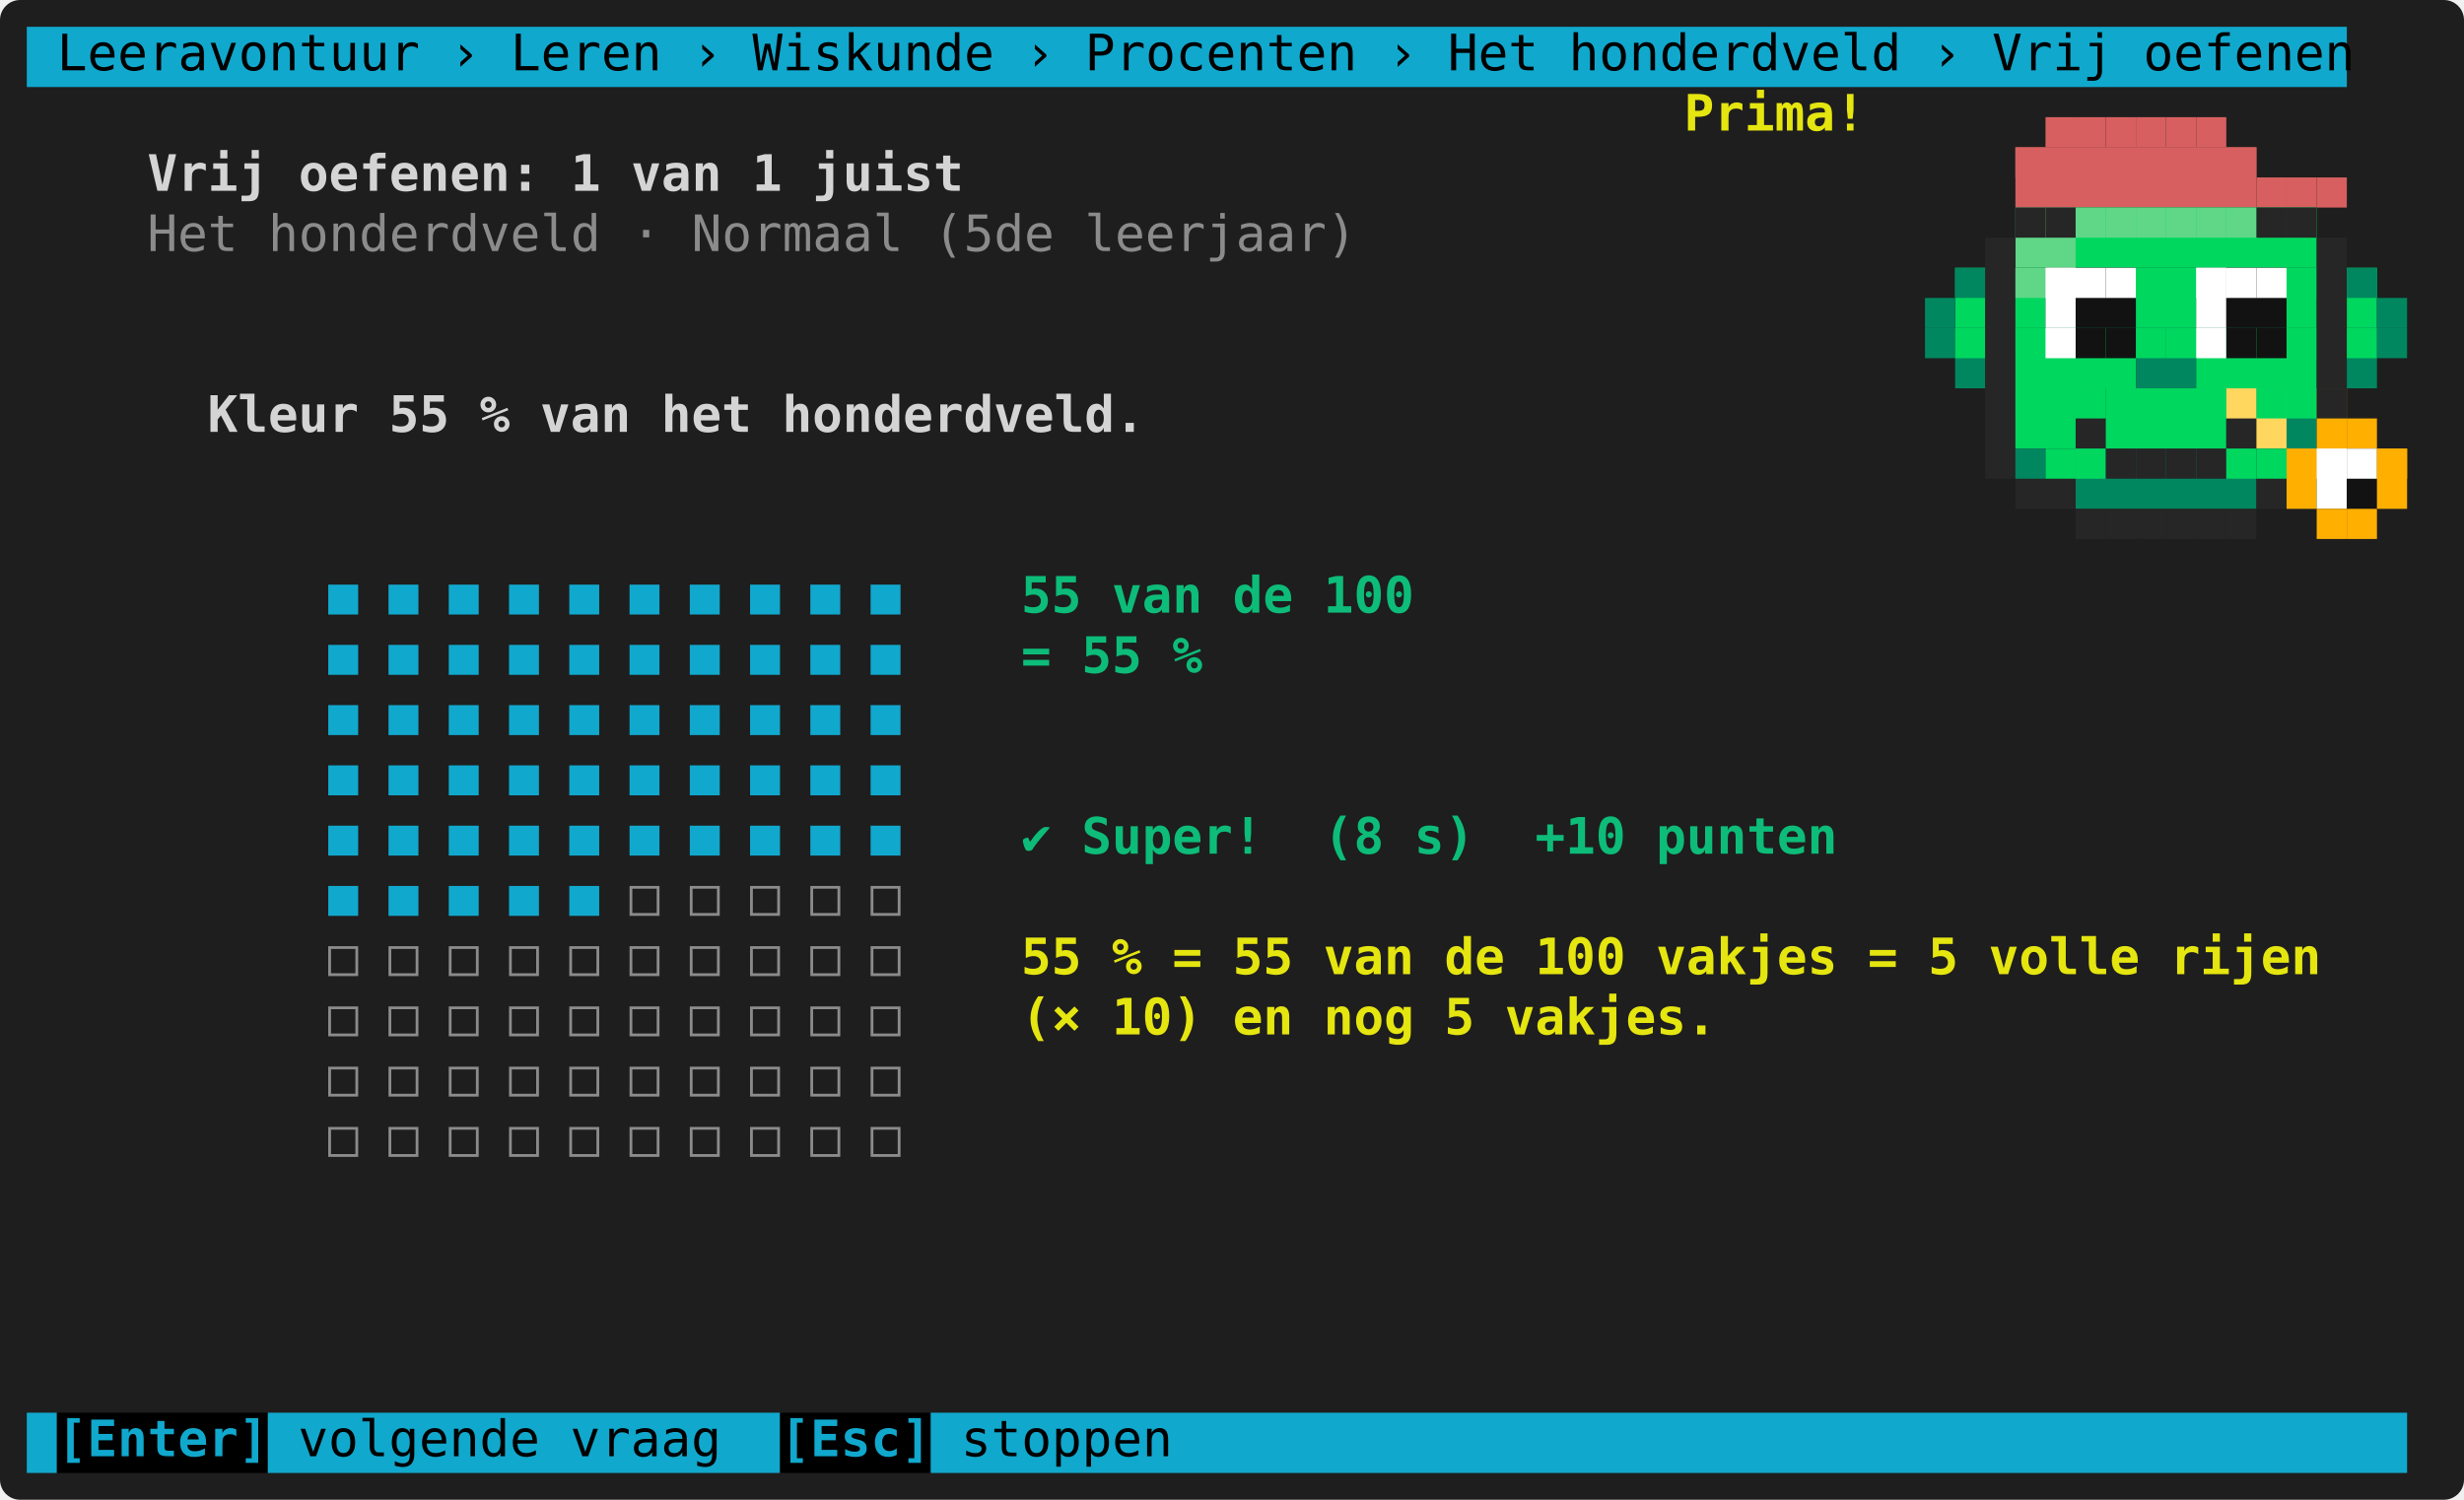
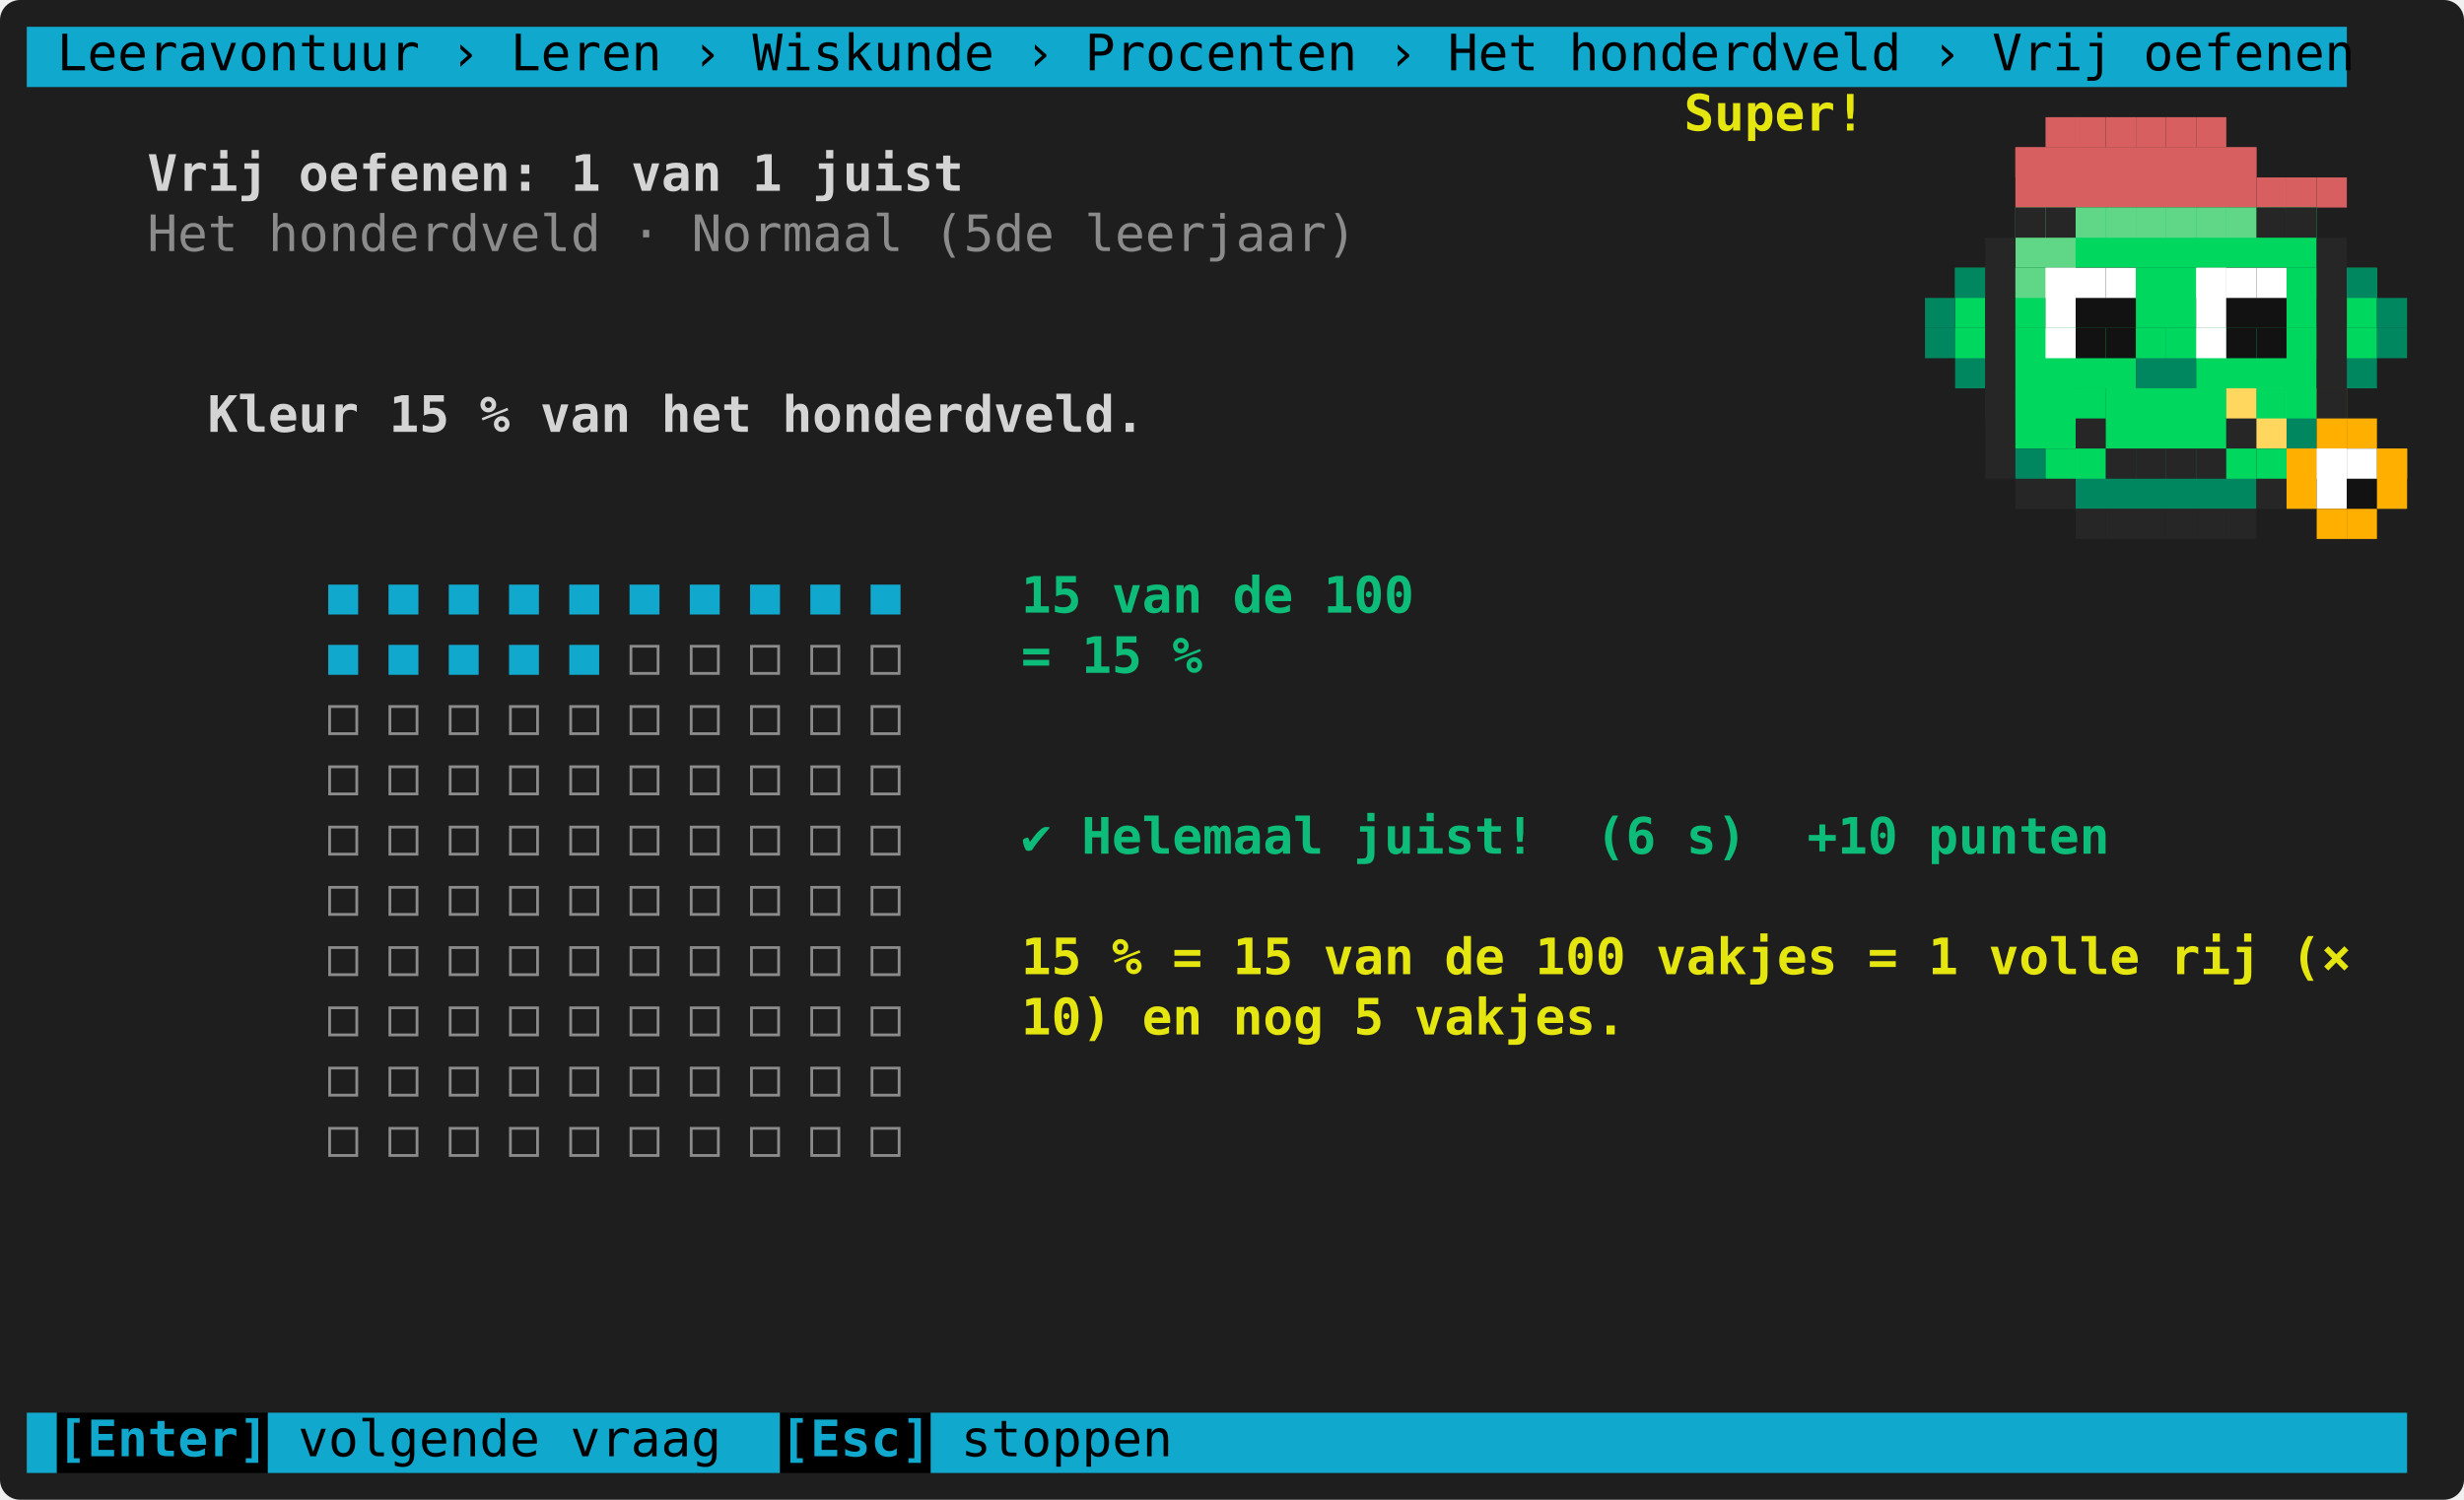
<svg xmlns="http://www.w3.org/2000/svg" width="736" height="448" viewBox="0 0 736 448" role="img" aria-label="Nagekeken">
  <rect width="736" height="448" rx="6" fill="#1e1e1e" />
  <g font-family="DejaVu Sans Mono, Menlo, Consolas, monospace" font-size="15">
    <rect x="8" y="8" width="693" height="18" fill="#11a8cd" />
    <text x="8" y="21" textLength="693" lengthAdjust="spacingAndGlyphs" xml:space="preserve" fill="#000000"> Leeravontuur › Leren › Wiskunde › Procenten › Het honderdveld › Vrij oefenen</text>
    <rect x="611" y="35" width="9" height="9" fill="#d75f5f" />
    <rect x="620" y="35" width="9" height="9" fill="#d75f5f" />
    <rect x="629" y="35" width="9" height="9" fill="#d75f5f" />
    <rect x="638" y="35" width="9" height="9" fill="#d75f5f" />
    <rect x="647" y="35" width="9" height="9" fill="#d75f5f" />
    <rect x="656" y="35" width="9" height="9" fill="#d75f5f" />
-     <text x="503" y="39" textLength="54" lengthAdjust="spacingAndGlyphs" xml:space="preserve" fill="#e5e510" font-weight="bold">Prima!</text>
+     <text x="503" y="39" textLength="54" lengthAdjust="spacingAndGlyphs" xml:space="preserve" fill="#e5e510" font-weight="bold">Super!</text>
    <rect x="602" y="44" width="72" height="18" fill="#d75f5f" />
    <rect x="602" y="44" width="9" height="9" fill="#d75f5f" />
    <rect x="611" y="44" width="9" height="9" fill="#d75f5f" />
    <rect x="620" y="44" width="9" height="9" fill="#d75f5f" />
    <rect x="629" y="44" width="9" height="9" fill="#d75f5f" />
    <rect x="638" y="44" width="9" height="9" fill="#d75f5f" />
    <rect x="647" y="44" width="9" height="9" fill="#d75f5f" />
    <rect x="656" y="44" width="9" height="9" fill="#d75f5f" />
    <rect x="665" y="44" width="9" height="9" fill="#d75f5f" />
    <rect x="674" y="53" width="9" height="9" fill="#d75f5f" />
    <rect x="683" y="53" width="9" height="9" fill="#d75f5f" />
    <rect x="692" y="53" width="9" height="9" fill="#d75f5f" />
    <text x="44" y="57" textLength="243" lengthAdjust="spacingAndGlyphs" xml:space="preserve" fill="#d4d4d4" font-weight="bold">Vrij oefenen: 1 van 1 juist</text>
    <rect x="602" y="62" width="18" height="18" fill="#5fd787" />
    <rect x="620" y="62" width="72" height="18" fill="#00d75f" />
    <rect x="593" y="71" width="9" height="9" fill="#262626" />
    <rect x="602" y="62" width="9" height="9" fill="#262626" />
    <rect x="611" y="62" width="9" height="9" fill="#262626" />
    <rect x="620" y="62" width="9" height="9" fill="#5fd787" />
    <rect x="629" y="62" width="9" height="9" fill="#5fd787" />
    <rect x="638" y="62" width="9" height="9" fill="#5fd787" />
    <rect x="647" y="62" width="9" height="9" fill="#5fd787" />
    <rect x="656" y="62" width="9" height="9" fill="#5fd787" />
    <rect x="665" y="62" width="9" height="9" fill="#5fd787" />
    <rect x="674" y="62" width="9" height="9" fill="#262626" />
    <rect x="683" y="62" width="9" height="9" fill="#262626" />
    <rect x="692" y="71" width="9" height="9" fill="#262626" />
    <text x="44" y="75" textLength="360" lengthAdjust="spacingAndGlyphs" xml:space="preserve" fill="#d4d4d4" opacity="0.6">Het honderdveld · Normaal (5de leerjaar)</text>
    <rect x="584" y="80" width="9" height="18" fill="#00d75f" />
    <rect x="593" y="80" width="9" height="18" fill="#262626" />
    <rect x="602" y="80" width="9" height="18" fill="#00d75f" />
    <rect x="611" y="80" width="9" height="18" fill="#ffffff" />
    <rect x="620" y="80" width="18" height="18" fill="#121212" />
    <rect x="638" y="80" width="18" height="18" fill="#00d75f" />
    <rect x="656" y="80" width="9" height="18" fill="#ffffff" />
    <rect x="665" y="80" width="18" height="18" fill="#121212" />
    <rect x="683" y="80" width="9" height="18" fill="#00d75f" />
    <rect x="692" y="80" width="9" height="18" fill="#262626" />
    <rect x="701" y="80" width="9" height="18" fill="#00d75f" />
    <rect x="575" y="89" width="9" height="9" fill="#00875f" />
    <rect x="584" y="80" width="9" height="9" fill="#00875f" />
    <rect x="593" y="80" width="9" height="9" fill="#262626" />
    <rect x="602" y="80" width="9" height="9" fill="#5fd787" />
    <rect x="611" y="80" width="9" height="9" fill="#ffffff" />
    <rect x="620" y="80" width="9" height="9" fill="#ffffff" />
    <rect x="629" y="80" width="9" height="9" fill="#ffffff" />
    <rect x="638" y="80" width="9" height="9" fill="#00d75f" />
    <rect x="647" y="80" width="9" height="9" fill="#00d75f" />
    <rect x="656" y="80" width="9" height="9" fill="#ffffff" />
    <rect x="665" y="80" width="9" height="9" fill="#ffffff" />
    <rect x="674" y="80" width="9" height="9" fill="#ffffff" />
    <rect x="683" y="80" width="9" height="9" fill="#00d75f" />
    <rect x="692" y="80" width="9" height="9" fill="#262626" />
    <rect x="701" y="80" width="9" height="9" fill="#00875f" />
    <rect x="710" y="89" width="9" height="9" fill="#00875f" />
    <rect x="584" y="98" width="9" height="18" fill="#00875f" />
    <rect x="593" y="98" width="9" height="18" fill="#262626" />
    <rect x="602" y="98" width="36" height="18" fill="#00d75f" />
    <rect x="638" y="98" width="18" height="18" fill="#00875f" />
    <rect x="656" y="98" width="36" height="18" fill="#00d75f" />
    <rect x="692" y="98" width="9" height="18" fill="#262626" />
    <rect x="701" y="98" width="9" height="18" fill="#00875f" />
    <rect x="575" y="98" width="9" height="9" fill="#00875f" />
    <rect x="584" y="98" width="9" height="9" fill="#00d75f" />
    <rect x="593" y="98" width="9" height="9" fill="#262626" />
    <rect x="602" y="98" width="9" height="9" fill="#00d75f" />
    <rect x="611" y="98" width="9" height="9" fill="#ffffff" />
    <rect x="620" y="98" width="9" height="9" fill="#121212" />
    <rect x="629" y="98" width="9" height="9" fill="#121212" />
    <rect x="638" y="98" width="9" height="9" fill="#00d75f" />
    <rect x="647" y="98" width="9" height="9" fill="#00d75f" />
    <rect x="656" y="98" width="9" height="9" fill="#ffffff" />
    <rect x="665" y="98" width="9" height="9" fill="#121212" />
    <rect x="674" y="98" width="9" height="9" fill="#121212" />
    <rect x="683" y="98" width="9" height="9" fill="#00d75f" />
    <rect x="692" y="98" width="9" height="9" fill="#262626" />
    <rect x="701" y="98" width="9" height="9" fill="#00d75f" />
    <rect x="710" y="98" width="9" height="9" fill="#00875f" />
    <rect x="593" y="116" width="9" height="18" fill="#262626" />
    <rect x="602" y="116" width="18" height="18" fill="#00d75f" />
    <rect x="620" y="116" width="9" height="18" fill="#262626" />
    <rect x="629" y="116" width="36" height="18" fill="#00d75f" />
    <rect x="665" y="116" width="9" height="18" fill="#262626" />
    <rect x="674" y="116" width="9" height="18" fill="#ffd75f" />
    <rect x="683" y="116" width="9" height="18" fill="#00875f" />
    <rect x="692" y="116" width="9" height="18" fill="#ffaf00" />
    <rect x="593" y="116" width="9" height="9" fill="#262626" />
    <rect x="602" y="116" width="9" height="9" fill="#00d75f" />
    <rect x="611" y="116" width="9" height="9" fill="#00d75f" />
    <rect x="620" y="116" width="9" height="9" fill="#00d75f" />
    <rect x="629" y="116" width="9" height="9" fill="#00d75f" />
    <rect x="638" y="116" width="9" height="9" fill="#00d75f" />
    <rect x="647" y="116" width="9" height="9" fill="#00d75f" />
    <rect x="656" y="116" width="9" height="9" fill="#00d75f" />
    <rect x="665" y="116" width="9" height="9" fill="#ffd75f" />
    <rect x="674" y="116" width="9" height="9" fill="#00d75f" />
    <rect x="683" y="116" width="9" height="9" fill="#00d75f" />
    <rect x="692" y="116" width="9" height="9" fill="#262626" />
    <rect x="701" y="125" width="9" height="9" fill="#ffaf00" />
-     <text x="62" y="129" textLength="297" lengthAdjust="spacingAndGlyphs" xml:space="preserve" fill="#d4d4d4" font-weight="bold">Kleur 55 % van het honderdveld.  </text>
+     <text x="62" y="129" textLength="297" lengthAdjust="spacingAndGlyphs" xml:space="preserve" fill="#d4d4d4" font-weight="bold">Kleur 15 % van het honderdveld.  </text>
    <rect x="602" y="134" width="18" height="18" fill="#262626" />
    <rect x="620" y="134" width="54" height="18" fill="#00875f" />
    <rect x="674" y="134" width="9" height="18" fill="#262626" />
    <rect x="683" y="134" width="9" height="18" fill="#ffaf00" />
    <rect x="692" y="134" width="9" height="18" fill="#ffffff" />
    <rect x="701" y="134" width="9" height="18" fill="#121212" />
    <rect x="710" y="134" width="9" height="18" fill="#ffaf00" />
    <rect x="593" y="134" width="9" height="9" fill="#262626" />
    <rect x="602" y="134" width="9" height="9" fill="#00875f" />
    <rect x="611" y="134" width="9" height="9" fill="#00d75f" />
    <rect x="620" y="134" width="9" height="9" fill="#00d75f" />
    <rect x="629" y="134" width="9" height="9" fill="#262626" />
    <rect x="638" y="134" width="9" height="9" fill="#262626" />
    <rect x="647" y="134" width="9" height="9" fill="#262626" />
    <rect x="656" y="134" width="9" height="9" fill="#262626" />
    <rect x="665" y="134" width="9" height="9" fill="#00d75f" />
    <rect x="674" y="134" width="9" height="9" fill="#00d75f" />
    <rect x="683" y="134" width="9" height="9" fill="#ffaf00" />
    <rect x="692" y="134" width="9" height="9" fill="#ffffff" />
    <rect x="701" y="134" width="9" height="9" fill="#ffffff" />
    <rect x="710" y="134" width="9" height="9" fill="#ffaf00" />
    <rect x="620" y="152" width="9" height="9" fill="#262626" />
    <rect x="629" y="152" width="9" height="9" fill="#262626" />
    <rect x="638" y="152" width="9" height="9" fill="#262626" />
    <rect x="647" y="152" width="9" height="9" fill="#262626" />
    <rect x="656" y="152" width="9" height="9" fill="#262626" />
    <rect x="665" y="152" width="9" height="9" fill="#262626" />
    <rect x="692" y="152" width="9" height="9" fill="#ffaf00" />
    <rect x="701" y="152" width="9" height="9" fill="#ffaf00" />
    <text x="98" y="183" textLength="9" lengthAdjust="spacingAndGlyphs" xml:space="preserve" fill="#11a8cd" font-weight="bold">■</text>
    <text x="116" y="183" textLength="9" lengthAdjust="spacingAndGlyphs" xml:space="preserve" fill="#11a8cd" font-weight="bold">■</text>
    <text x="134" y="183" textLength="9" lengthAdjust="spacingAndGlyphs" xml:space="preserve" fill="#11a8cd" font-weight="bold">■</text>
    <text x="152" y="183" textLength="9" lengthAdjust="spacingAndGlyphs" xml:space="preserve" fill="#11a8cd" font-weight="bold">■</text>
    <text x="170" y="183" textLength="9" lengthAdjust="spacingAndGlyphs" xml:space="preserve" fill="#11a8cd" font-weight="bold">■</text>
    <text x="188" y="183" textLength="9" lengthAdjust="spacingAndGlyphs" xml:space="preserve" fill="#11a8cd" font-weight="bold">■</text>
    <text x="206" y="183" textLength="9" lengthAdjust="spacingAndGlyphs" xml:space="preserve" fill="#11a8cd" font-weight="bold">■</text>
    <text x="224" y="183" textLength="9" lengthAdjust="spacingAndGlyphs" xml:space="preserve" fill="#11a8cd" font-weight="bold">■</text>
    <text x="242" y="183" textLength="9" lengthAdjust="spacingAndGlyphs" xml:space="preserve" fill="#11a8cd" font-weight="bold">■</text>
    <text x="260" y="183" textLength="9" lengthAdjust="spacingAndGlyphs" xml:space="preserve" fill="#11a8cd" font-weight="bold">■</text>
-     <text x="305" y="183" textLength="117" lengthAdjust="spacingAndGlyphs" xml:space="preserve" fill="#0dbc79" font-weight="bold">55 van de 100</text>
+     <text x="305" y="183" textLength="117" lengthAdjust="spacingAndGlyphs" xml:space="preserve" fill="#0dbc79" font-weight="bold">15 van de 100</text>
    <text x="98" y="201" textLength="9" lengthAdjust="spacingAndGlyphs" xml:space="preserve" fill="#11a8cd" font-weight="bold">■</text>
    <text x="116" y="201" textLength="9" lengthAdjust="spacingAndGlyphs" xml:space="preserve" fill="#11a8cd" font-weight="bold">■</text>
    <text x="134" y="201" textLength="9" lengthAdjust="spacingAndGlyphs" xml:space="preserve" fill="#11a8cd" font-weight="bold">■</text>
    <text x="152" y="201" textLength="9" lengthAdjust="spacingAndGlyphs" xml:space="preserve" fill="#11a8cd" font-weight="bold">■</text>
    <text x="170" y="201" textLength="9" lengthAdjust="spacingAndGlyphs" xml:space="preserve" fill="#11a8cd" font-weight="bold">■</text>
-     <text x="188" y="201" textLength="9" lengthAdjust="spacingAndGlyphs" xml:space="preserve" fill="#11a8cd" font-weight="bold">■</text>
-     <text x="206" y="201" textLength="9" lengthAdjust="spacingAndGlyphs" xml:space="preserve" fill="#11a8cd" font-weight="bold">■</text>
-     <text x="224" y="201" textLength="9" lengthAdjust="spacingAndGlyphs" xml:space="preserve" fill="#11a8cd" font-weight="bold">■</text>
-     <text x="242" y="201" textLength="9" lengthAdjust="spacingAndGlyphs" xml:space="preserve" fill="#11a8cd" font-weight="bold">■</text>
-     <text x="260" y="201" textLength="9" lengthAdjust="spacingAndGlyphs" xml:space="preserve" fill="#11a8cd" font-weight="bold">■</text>
-     <text x="305" y="201" textLength="54" lengthAdjust="spacingAndGlyphs" xml:space="preserve" fill="#0dbc79" font-weight="bold">= 55 %</text>
-     <text x="98" y="219" textLength="9" lengthAdjust="spacingAndGlyphs" xml:space="preserve" fill="#11a8cd" font-weight="bold">■</text>
-     <text x="116" y="219" textLength="9" lengthAdjust="spacingAndGlyphs" xml:space="preserve" fill="#11a8cd" font-weight="bold">■</text>
-     <text x="134" y="219" textLength="9" lengthAdjust="spacingAndGlyphs" xml:space="preserve" fill="#11a8cd" font-weight="bold">■</text>
-     <text x="152" y="219" textLength="9" lengthAdjust="spacingAndGlyphs" xml:space="preserve" fill="#11a8cd" font-weight="bold">■</text>
-     <text x="170" y="219" textLength="9" lengthAdjust="spacingAndGlyphs" xml:space="preserve" fill="#11a8cd" font-weight="bold">■</text>
-     <text x="188" y="219" textLength="9" lengthAdjust="spacingAndGlyphs" xml:space="preserve" fill="#11a8cd" font-weight="bold">■</text>
-     <text x="206" y="219" textLength="9" lengthAdjust="spacingAndGlyphs" xml:space="preserve" fill="#11a8cd" font-weight="bold">■</text>
-     <text x="224" y="219" textLength="9" lengthAdjust="spacingAndGlyphs" xml:space="preserve" fill="#11a8cd" font-weight="bold">■</text>
-     <text x="242" y="219" textLength="9" lengthAdjust="spacingAndGlyphs" xml:space="preserve" fill="#11a8cd" font-weight="bold">■</text>
-     <text x="260" y="219" textLength="9" lengthAdjust="spacingAndGlyphs" xml:space="preserve" fill="#11a8cd" font-weight="bold">■</text>
-     <text x="98" y="237" textLength="9" lengthAdjust="spacingAndGlyphs" xml:space="preserve" fill="#11a8cd" font-weight="bold">■</text>
-     <text x="116" y="237" textLength="9" lengthAdjust="spacingAndGlyphs" xml:space="preserve" fill="#11a8cd" font-weight="bold">■</text>
-     <text x="134" y="237" textLength="9" lengthAdjust="spacingAndGlyphs" xml:space="preserve" fill="#11a8cd" font-weight="bold">■</text>
-     <text x="152" y="237" textLength="9" lengthAdjust="spacingAndGlyphs" xml:space="preserve" fill="#11a8cd" font-weight="bold">■</text>
-     <text x="170" y="237" textLength="9" lengthAdjust="spacingAndGlyphs" xml:space="preserve" fill="#11a8cd" font-weight="bold">■</text>
-     <text x="188" y="237" textLength="9" lengthAdjust="spacingAndGlyphs" xml:space="preserve" fill="#11a8cd" font-weight="bold">■</text>
-     <text x="206" y="237" textLength="9" lengthAdjust="spacingAndGlyphs" xml:space="preserve" fill="#11a8cd" font-weight="bold">■</text>
-     <text x="224" y="237" textLength="9" lengthAdjust="spacingAndGlyphs" xml:space="preserve" fill="#11a8cd" font-weight="bold">■</text>
-     <text x="242" y="237" textLength="9" lengthAdjust="spacingAndGlyphs" xml:space="preserve" fill="#11a8cd" font-weight="bold">■</text>
-     <text x="260" y="237" textLength="9" lengthAdjust="spacingAndGlyphs" xml:space="preserve" fill="#11a8cd" font-weight="bold">■</text>
-     <text x="98" y="255" textLength="9" lengthAdjust="spacingAndGlyphs" xml:space="preserve" fill="#11a8cd" font-weight="bold">■</text>
-     <text x="116" y="255" textLength="9" lengthAdjust="spacingAndGlyphs" xml:space="preserve" fill="#11a8cd" font-weight="bold">■</text>
-     <text x="134" y="255" textLength="9" lengthAdjust="spacingAndGlyphs" xml:space="preserve" fill="#11a8cd" font-weight="bold">■</text>
-     <text x="152" y="255" textLength="9" lengthAdjust="spacingAndGlyphs" xml:space="preserve" fill="#11a8cd" font-weight="bold">■</text>
-     <text x="170" y="255" textLength="9" lengthAdjust="spacingAndGlyphs" xml:space="preserve" fill="#11a8cd" font-weight="bold">■</text>
-     <text x="188" y="255" textLength="9" lengthAdjust="spacingAndGlyphs" xml:space="preserve" fill="#11a8cd" font-weight="bold">■</text>
-     <text x="206" y="255" textLength="9" lengthAdjust="spacingAndGlyphs" xml:space="preserve" fill="#11a8cd" font-weight="bold">■</text>
-     <text x="224" y="255" textLength="9" lengthAdjust="spacingAndGlyphs" xml:space="preserve" fill="#11a8cd" font-weight="bold">■</text>
-     <text x="242" y="255" textLength="9" lengthAdjust="spacingAndGlyphs" xml:space="preserve" fill="#11a8cd" font-weight="bold">■</text>
-     <text x="260" y="255" textLength="9" lengthAdjust="spacingAndGlyphs" xml:space="preserve" fill="#11a8cd" font-weight="bold">■</text>
-     <text x="305" y="255" textLength="243" lengthAdjust="spacingAndGlyphs" xml:space="preserve" fill="#0dbc79" font-weight="bold">✔ Super!  (8 s)  +10 punten</text>
-     <text x="98" y="273" textLength="9" lengthAdjust="spacingAndGlyphs" xml:space="preserve" fill="#11a8cd" font-weight="bold">■</text>
-     <text x="116" y="273" textLength="9" lengthAdjust="spacingAndGlyphs" xml:space="preserve" fill="#11a8cd" font-weight="bold">■</text>
-     <text x="134" y="273" textLength="9" lengthAdjust="spacingAndGlyphs" xml:space="preserve" fill="#11a8cd" font-weight="bold">■</text>
-     <text x="152" y="273" textLength="9" lengthAdjust="spacingAndGlyphs" xml:space="preserve" fill="#11a8cd" font-weight="bold">■</text>
-     <text x="170" y="273" textLength="9" lengthAdjust="spacingAndGlyphs" xml:space="preserve" fill="#11a8cd" font-weight="bold">■</text>
+     <text x="188" y="201" textLength="9" lengthAdjust="spacingAndGlyphs" xml:space="preserve" fill="#d4d4d4" opacity="0.6">□</text>
+     <text x="206" y="201" textLength="9" lengthAdjust="spacingAndGlyphs" xml:space="preserve" fill="#d4d4d4" opacity="0.6">□</text>
+     <text x="224" y="201" textLength="9" lengthAdjust="spacingAndGlyphs" xml:space="preserve" fill="#d4d4d4" opacity="0.6">□</text>
+     <text x="242" y="201" textLength="9" lengthAdjust="spacingAndGlyphs" xml:space="preserve" fill="#d4d4d4" opacity="0.6">□</text>
+     <text x="260" y="201" textLength="9" lengthAdjust="spacingAndGlyphs" xml:space="preserve" fill="#d4d4d4" opacity="0.6">□</text>
+     <text x="305" y="201" textLength="54" lengthAdjust="spacingAndGlyphs" xml:space="preserve" fill="#0dbc79" font-weight="bold">= 15 %</text>
+     <text x="98" y="219" textLength="9" lengthAdjust="spacingAndGlyphs" xml:space="preserve" fill="#d4d4d4" opacity="0.6">□</text>
+     <text x="116" y="219" textLength="9" lengthAdjust="spacingAndGlyphs" xml:space="preserve" fill="#d4d4d4" opacity="0.6">□</text>
+     <text x="134" y="219" textLength="9" lengthAdjust="spacingAndGlyphs" xml:space="preserve" fill="#d4d4d4" opacity="0.6">□</text>
+     <text x="152" y="219" textLength="9" lengthAdjust="spacingAndGlyphs" xml:space="preserve" fill="#d4d4d4" opacity="0.6">□</text>
+     <text x="170" y="219" textLength="9" lengthAdjust="spacingAndGlyphs" xml:space="preserve" fill="#d4d4d4" opacity="0.6">□</text>
+     <text x="188" y="219" textLength="9" lengthAdjust="spacingAndGlyphs" xml:space="preserve" fill="#d4d4d4" opacity="0.6">□</text>
+     <text x="206" y="219" textLength="9" lengthAdjust="spacingAndGlyphs" xml:space="preserve" fill="#d4d4d4" opacity="0.6">□</text>
+     <text x="224" y="219" textLength="9" lengthAdjust="spacingAndGlyphs" xml:space="preserve" fill="#d4d4d4" opacity="0.6">□</text>
+     <text x="242" y="219" textLength="9" lengthAdjust="spacingAndGlyphs" xml:space="preserve" fill="#d4d4d4" opacity="0.6">□</text>
+     <text x="260" y="219" textLength="9" lengthAdjust="spacingAndGlyphs" xml:space="preserve" fill="#d4d4d4" opacity="0.6">□</text>
+     <text x="98" y="237" textLength="9" lengthAdjust="spacingAndGlyphs" xml:space="preserve" fill="#d4d4d4" opacity="0.6">□</text>
+     <text x="116" y="237" textLength="9" lengthAdjust="spacingAndGlyphs" xml:space="preserve" fill="#d4d4d4" opacity="0.6">□</text>
+     <text x="134" y="237" textLength="9" lengthAdjust="spacingAndGlyphs" xml:space="preserve" fill="#d4d4d4" opacity="0.6">□</text>
+     <text x="152" y="237" textLength="9" lengthAdjust="spacingAndGlyphs" xml:space="preserve" fill="#d4d4d4" opacity="0.6">□</text>
+     <text x="170" y="237" textLength="9" lengthAdjust="spacingAndGlyphs" xml:space="preserve" fill="#d4d4d4" opacity="0.6">□</text>
+     <text x="188" y="237" textLength="9" lengthAdjust="spacingAndGlyphs" xml:space="preserve" fill="#d4d4d4" opacity="0.6">□</text>
+     <text x="206" y="237" textLength="9" lengthAdjust="spacingAndGlyphs" xml:space="preserve" fill="#d4d4d4" opacity="0.6">□</text>
+     <text x="224" y="237" textLength="9" lengthAdjust="spacingAndGlyphs" xml:space="preserve" fill="#d4d4d4" opacity="0.6">□</text>
+     <text x="242" y="237" textLength="9" lengthAdjust="spacingAndGlyphs" xml:space="preserve" fill="#d4d4d4" opacity="0.6">□</text>
+     <text x="260" y="237" textLength="9" lengthAdjust="spacingAndGlyphs" xml:space="preserve" fill="#d4d4d4" opacity="0.6">□</text>
+     <text x="98" y="255" textLength="9" lengthAdjust="spacingAndGlyphs" xml:space="preserve" fill="#d4d4d4" opacity="0.6">□</text>
+     <text x="116" y="255" textLength="9" lengthAdjust="spacingAndGlyphs" xml:space="preserve" fill="#d4d4d4" opacity="0.6">□</text>
+     <text x="134" y="255" textLength="9" lengthAdjust="spacingAndGlyphs" xml:space="preserve" fill="#d4d4d4" opacity="0.6">□</text>
+     <text x="152" y="255" textLength="9" lengthAdjust="spacingAndGlyphs" xml:space="preserve" fill="#d4d4d4" opacity="0.6">□</text>
+     <text x="170" y="255" textLength="9" lengthAdjust="spacingAndGlyphs" xml:space="preserve" fill="#d4d4d4" opacity="0.6">□</text>
+     <text x="188" y="255" textLength="9" lengthAdjust="spacingAndGlyphs" xml:space="preserve" fill="#d4d4d4" opacity="0.6">□</text>
+     <text x="206" y="255" textLength="9" lengthAdjust="spacingAndGlyphs" xml:space="preserve" fill="#d4d4d4" opacity="0.6">□</text>
+     <text x="224" y="255" textLength="9" lengthAdjust="spacingAndGlyphs" xml:space="preserve" fill="#d4d4d4" opacity="0.6">□</text>
+     <text x="242" y="255" textLength="9" lengthAdjust="spacingAndGlyphs" xml:space="preserve" fill="#d4d4d4" opacity="0.6">□</text>
+     <text x="260" y="255" textLength="9" lengthAdjust="spacingAndGlyphs" xml:space="preserve" fill="#d4d4d4" opacity="0.6">□</text>
+     <text x="305" y="255" textLength="324" lengthAdjust="spacingAndGlyphs" xml:space="preserve" fill="#0dbc79" font-weight="bold">✔ Helemaal juist!  (6 s)  +10 punten</text>
+     <text x="98" y="273" textLength="9" lengthAdjust="spacingAndGlyphs" xml:space="preserve" fill="#d4d4d4" opacity="0.6">□</text>
+     <text x="116" y="273" textLength="9" lengthAdjust="spacingAndGlyphs" xml:space="preserve" fill="#d4d4d4" opacity="0.6">□</text>
+     <text x="134" y="273" textLength="9" lengthAdjust="spacingAndGlyphs" xml:space="preserve" fill="#d4d4d4" opacity="0.6">□</text>
+     <text x="152" y="273" textLength="9" lengthAdjust="spacingAndGlyphs" xml:space="preserve" fill="#d4d4d4" opacity="0.6">□</text>
+     <text x="170" y="273" textLength="9" lengthAdjust="spacingAndGlyphs" xml:space="preserve" fill="#d4d4d4" opacity="0.6">□</text>
    <text x="188" y="273" textLength="9" lengthAdjust="spacingAndGlyphs" xml:space="preserve" fill="#d4d4d4" opacity="0.6">□</text>
    <text x="206" y="273" textLength="9" lengthAdjust="spacingAndGlyphs" xml:space="preserve" fill="#d4d4d4" opacity="0.6">□</text>
    <text x="224" y="273" textLength="9" lengthAdjust="spacingAndGlyphs" xml:space="preserve" fill="#d4d4d4" opacity="0.6">□</text>
    <text x="242" y="273" textLength="9" lengthAdjust="spacingAndGlyphs" xml:space="preserve" fill="#d4d4d4" opacity="0.6">□</text>
    <text x="260" y="273" textLength="9" lengthAdjust="spacingAndGlyphs" xml:space="preserve" fill="#d4d4d4" opacity="0.6">□</text>
    <text x="98" y="291" textLength="9" lengthAdjust="spacingAndGlyphs" xml:space="preserve" fill="#d4d4d4" opacity="0.6">□</text>
    <text x="116" y="291" textLength="9" lengthAdjust="spacingAndGlyphs" xml:space="preserve" fill="#d4d4d4" opacity="0.6">□</text>
    <text x="134" y="291" textLength="9" lengthAdjust="spacingAndGlyphs" xml:space="preserve" fill="#d4d4d4" opacity="0.6">□</text>
    <text x="152" y="291" textLength="9" lengthAdjust="spacingAndGlyphs" xml:space="preserve" fill="#d4d4d4" opacity="0.6">□</text>
    <text x="170" y="291" textLength="9" lengthAdjust="spacingAndGlyphs" xml:space="preserve" fill="#d4d4d4" opacity="0.6">□</text>
    <text x="188" y="291" textLength="9" lengthAdjust="spacingAndGlyphs" xml:space="preserve" fill="#d4d4d4" opacity="0.6">□</text>
    <text x="206" y="291" textLength="9" lengthAdjust="spacingAndGlyphs" xml:space="preserve" fill="#d4d4d4" opacity="0.6">□</text>
    <text x="224" y="291" textLength="9" lengthAdjust="spacingAndGlyphs" xml:space="preserve" fill="#d4d4d4" opacity="0.6">□</text>
    <text x="242" y="291" textLength="9" lengthAdjust="spacingAndGlyphs" xml:space="preserve" fill="#d4d4d4" opacity="0.6">□</text>
    <text x="260" y="291" textLength="9" lengthAdjust="spacingAndGlyphs" xml:space="preserve" fill="#d4d4d4" opacity="0.6">□</text>
-     <text x="305" y="291" textLength="387" lengthAdjust="spacingAndGlyphs" xml:space="preserve" fill="#e5e510" font-weight="bold">55 % = 55 van de 100 vakjes = 5 volle rijen</text>
+     <text x="305" y="291" textLength="396" lengthAdjust="spacingAndGlyphs" xml:space="preserve" fill="#e5e510" font-weight="bold">15 % = 15 van de 100 vakjes = 1 volle rij (×</text>
    <text x="98" y="309" textLength="9" lengthAdjust="spacingAndGlyphs" xml:space="preserve" fill="#d4d4d4" opacity="0.6">□</text>
    <text x="116" y="309" textLength="9" lengthAdjust="spacingAndGlyphs" xml:space="preserve" fill="#d4d4d4" opacity="0.6">□</text>
    <text x="134" y="309" textLength="9" lengthAdjust="spacingAndGlyphs" xml:space="preserve" fill="#d4d4d4" opacity="0.6">□</text>
    <text x="152" y="309" textLength="9" lengthAdjust="spacingAndGlyphs" xml:space="preserve" fill="#d4d4d4" opacity="0.6">□</text>
    <text x="170" y="309" textLength="9" lengthAdjust="spacingAndGlyphs" xml:space="preserve" fill="#d4d4d4" opacity="0.6">□</text>
    <text x="188" y="309" textLength="9" lengthAdjust="spacingAndGlyphs" xml:space="preserve" fill="#d4d4d4" opacity="0.6">□</text>
    <text x="206" y="309" textLength="9" lengthAdjust="spacingAndGlyphs" xml:space="preserve" fill="#d4d4d4" opacity="0.6">□</text>
    <text x="224" y="309" textLength="9" lengthAdjust="spacingAndGlyphs" xml:space="preserve" fill="#d4d4d4" opacity="0.6">□</text>
    <text x="242" y="309" textLength="9" lengthAdjust="spacingAndGlyphs" xml:space="preserve" fill="#d4d4d4" opacity="0.6">□</text>
    <text x="260" y="309" textLength="9" lengthAdjust="spacingAndGlyphs" xml:space="preserve" fill="#d4d4d4" opacity="0.6">□</text>
-     <text x="305" y="309" textLength="207" lengthAdjust="spacingAndGlyphs" xml:space="preserve" fill="#e5e510" font-weight="bold">(× 10) en nog 5 vakjes.</text>
+     <text x="305" y="309" textLength="180" lengthAdjust="spacingAndGlyphs" xml:space="preserve" fill="#e5e510" font-weight="bold">10) en nog 5 vakjes.</text>
    <text x="98" y="327" textLength="9" lengthAdjust="spacingAndGlyphs" xml:space="preserve" fill="#d4d4d4" opacity="0.6">□</text>
    <text x="116" y="327" textLength="9" lengthAdjust="spacingAndGlyphs" xml:space="preserve" fill="#d4d4d4" opacity="0.6">□</text>
    <text x="134" y="327" textLength="9" lengthAdjust="spacingAndGlyphs" xml:space="preserve" fill="#d4d4d4" opacity="0.6">□</text>
    <text x="152" y="327" textLength="9" lengthAdjust="spacingAndGlyphs" xml:space="preserve" fill="#d4d4d4" opacity="0.6">□</text>
    <text x="170" y="327" textLength="9" lengthAdjust="spacingAndGlyphs" xml:space="preserve" fill="#d4d4d4" opacity="0.6">□</text>
    <text x="188" y="327" textLength="9" lengthAdjust="spacingAndGlyphs" xml:space="preserve" fill="#d4d4d4" opacity="0.6">□</text>
    <text x="206" y="327" textLength="9" lengthAdjust="spacingAndGlyphs" xml:space="preserve" fill="#d4d4d4" opacity="0.6">□</text>
    <text x="224" y="327" textLength="9" lengthAdjust="spacingAndGlyphs" xml:space="preserve" fill="#d4d4d4" opacity="0.6">□</text>
    <text x="242" y="327" textLength="9" lengthAdjust="spacingAndGlyphs" xml:space="preserve" fill="#d4d4d4" opacity="0.6">□</text>
    <text x="260" y="327" textLength="9" lengthAdjust="spacingAndGlyphs" xml:space="preserve" fill="#d4d4d4" opacity="0.6">□</text>
    <text x="98" y="345" textLength="9" lengthAdjust="spacingAndGlyphs" xml:space="preserve" fill="#d4d4d4" opacity="0.6">□</text>
    <text x="116" y="345" textLength="9" lengthAdjust="spacingAndGlyphs" xml:space="preserve" fill="#d4d4d4" opacity="0.6">□</text>
    <text x="134" y="345" textLength="9" lengthAdjust="spacingAndGlyphs" xml:space="preserve" fill="#d4d4d4" opacity="0.6">□</text>
    <text x="152" y="345" textLength="9" lengthAdjust="spacingAndGlyphs" xml:space="preserve" fill="#d4d4d4" opacity="0.6">□</text>
    <text x="170" y="345" textLength="9" lengthAdjust="spacingAndGlyphs" xml:space="preserve" fill="#d4d4d4" opacity="0.6">□</text>
    <text x="188" y="345" textLength="9" lengthAdjust="spacingAndGlyphs" xml:space="preserve" fill="#d4d4d4" opacity="0.6">□</text>
    <text x="206" y="345" textLength="9" lengthAdjust="spacingAndGlyphs" xml:space="preserve" fill="#d4d4d4" opacity="0.6">□</text>
    <text x="224" y="345" textLength="9" lengthAdjust="spacingAndGlyphs" xml:space="preserve" fill="#d4d4d4" opacity="0.6">□</text>
    <text x="242" y="345" textLength="9" lengthAdjust="spacingAndGlyphs" xml:space="preserve" fill="#d4d4d4" opacity="0.6">□</text>
    <text x="260" y="345" textLength="9" lengthAdjust="spacingAndGlyphs" xml:space="preserve" fill="#d4d4d4" opacity="0.6">□</text>
    <rect x="8" y="422" width="9" height="18" fill="#11a8cd" />
    <rect x="17" y="422" width="63" height="18" fill="#000000" />
    <rect x="80" y="422" width="153" height="18" fill="#11a8cd" />
    <rect x="233" y="422" width="45" height="18" fill="#000000" />
    <rect x="278" y="422" width="441" height="18" fill="#11a8cd" />
    <text x="17" y="435" textLength="63" lengthAdjust="spacingAndGlyphs" xml:space="preserve" fill="#11a8cd" font-weight="bold">[Enter]</text>
    <text x="80" y="435" textLength="153" lengthAdjust="spacingAndGlyphs" xml:space="preserve" fill="#000000"> volgende vraag  </text>
    <text x="233" y="435" textLength="45" lengthAdjust="spacingAndGlyphs" xml:space="preserve" fill="#11a8cd" font-weight="bold">[Esc]</text>
    <text x="278" y="435" textLength="441" lengthAdjust="spacingAndGlyphs" xml:space="preserve" fill="#000000"> stoppen                                         </text>
  </g>
</svg>
